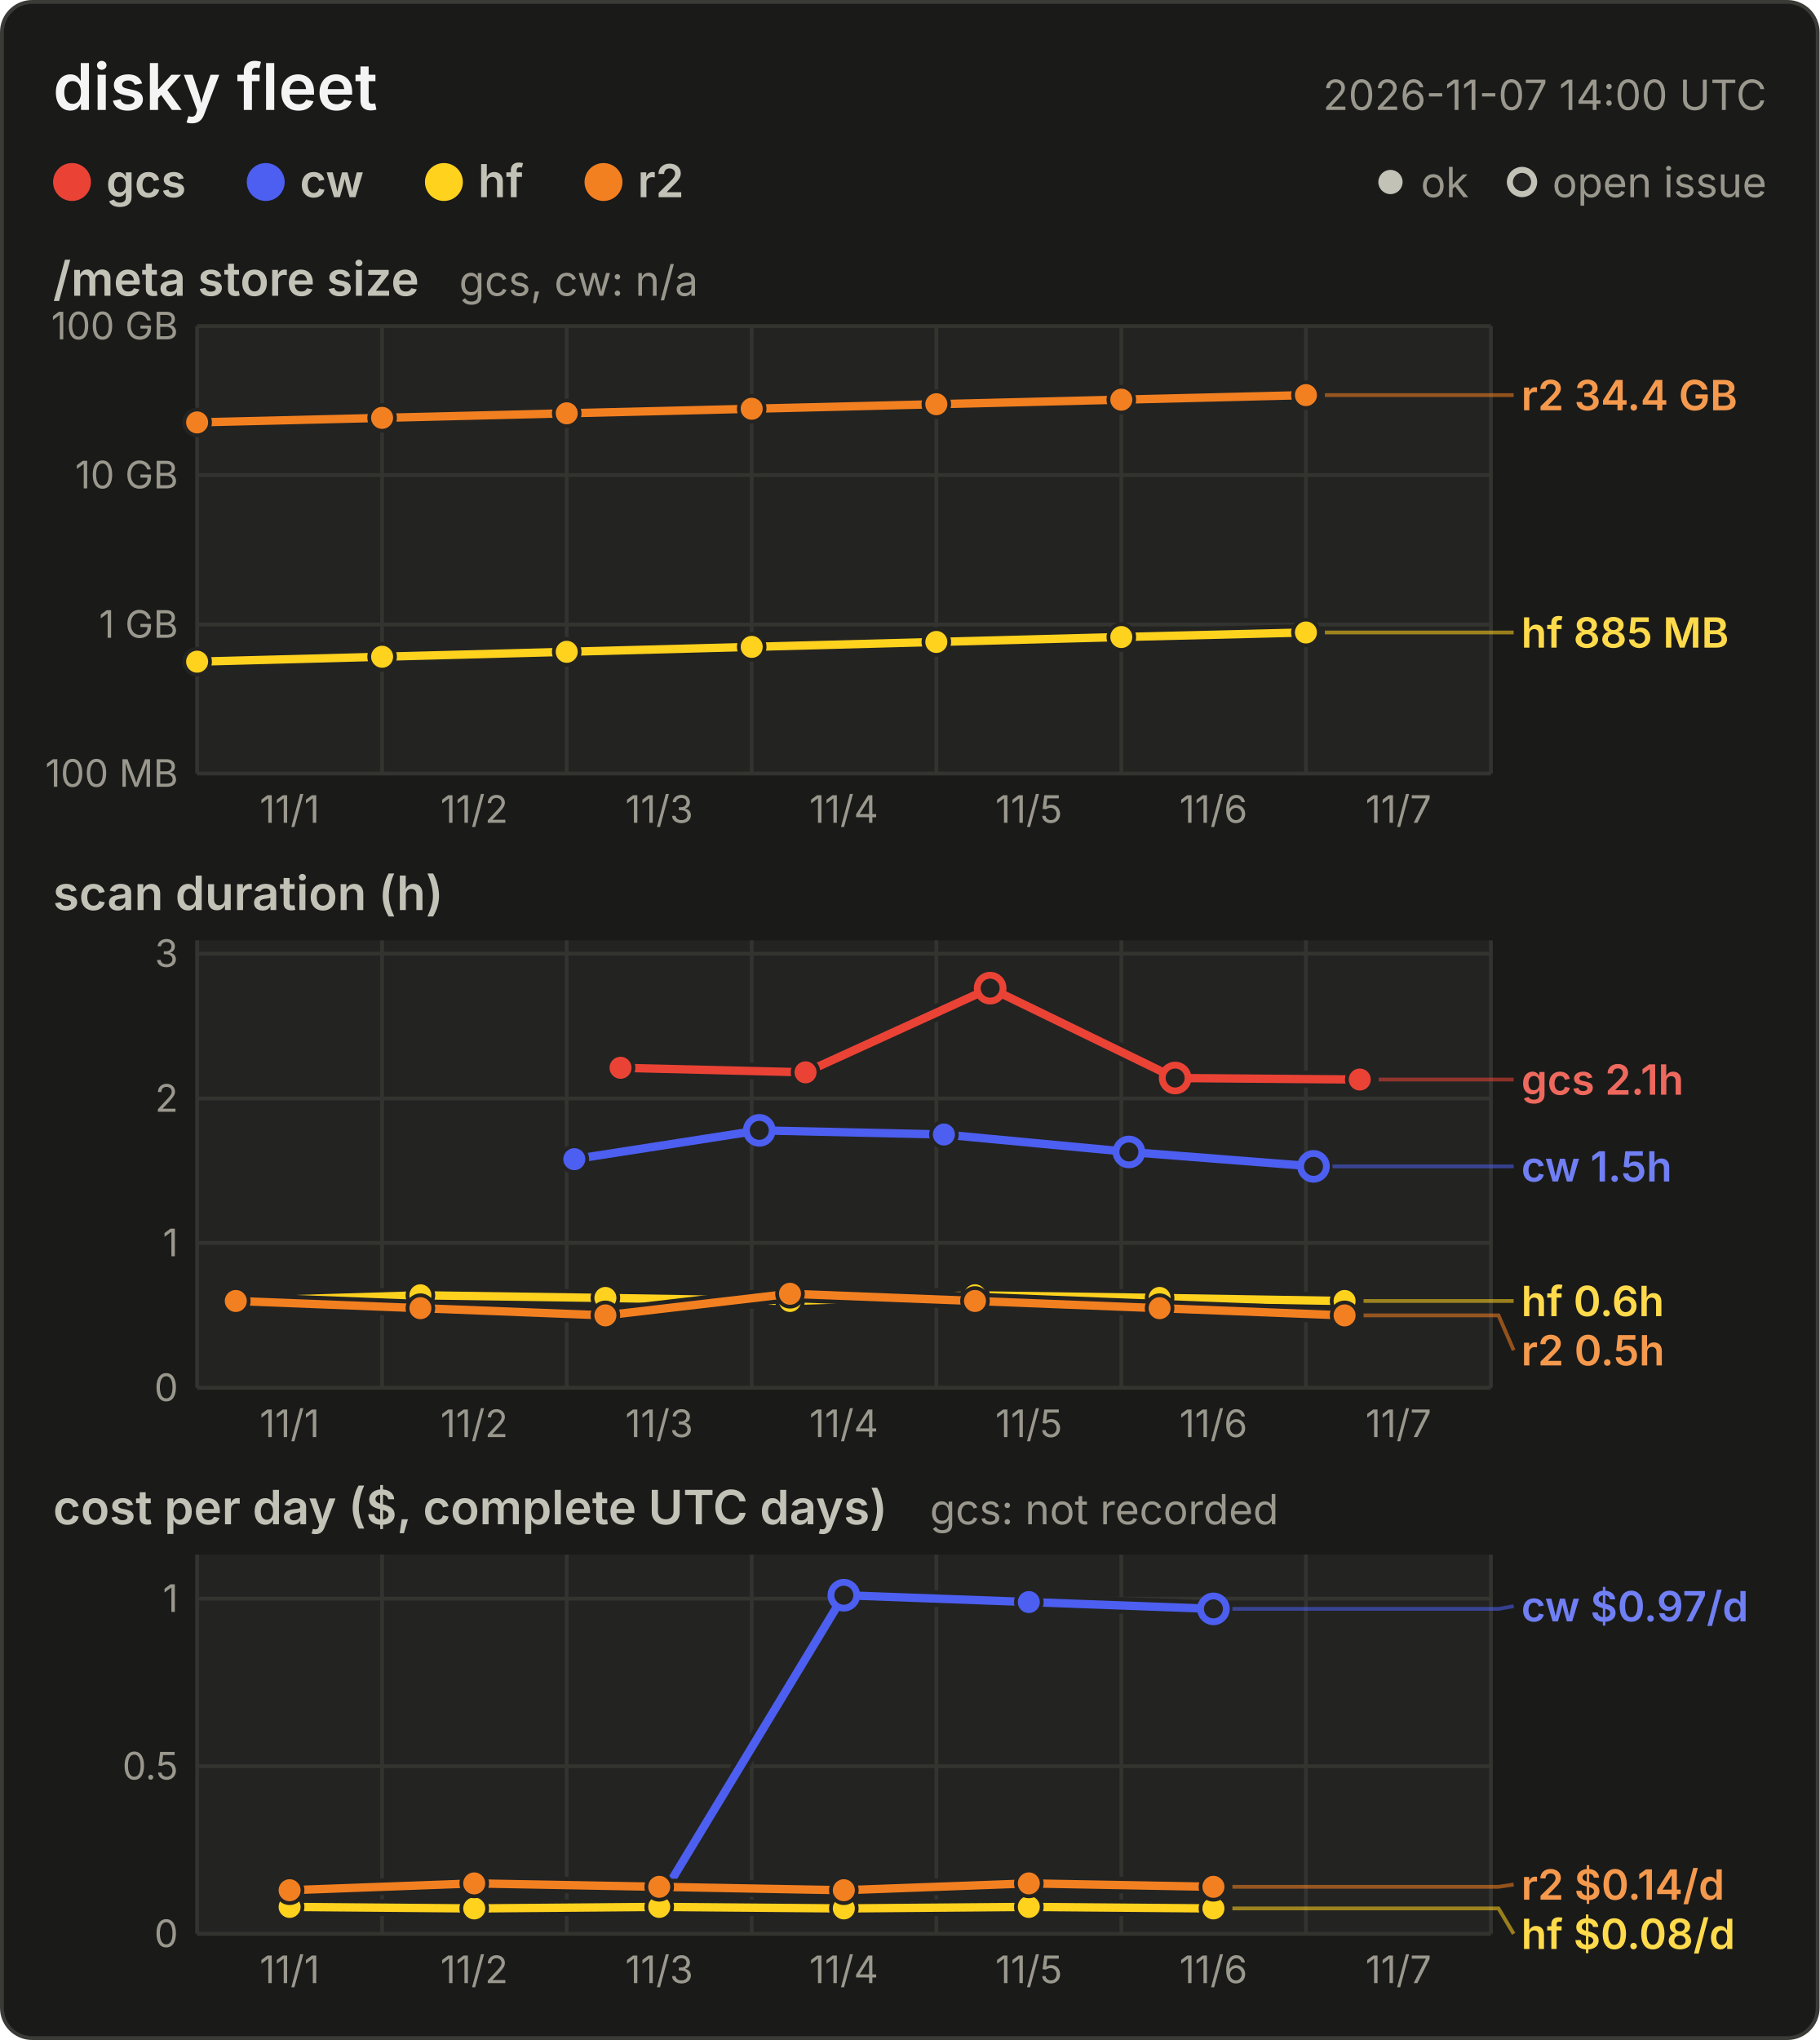
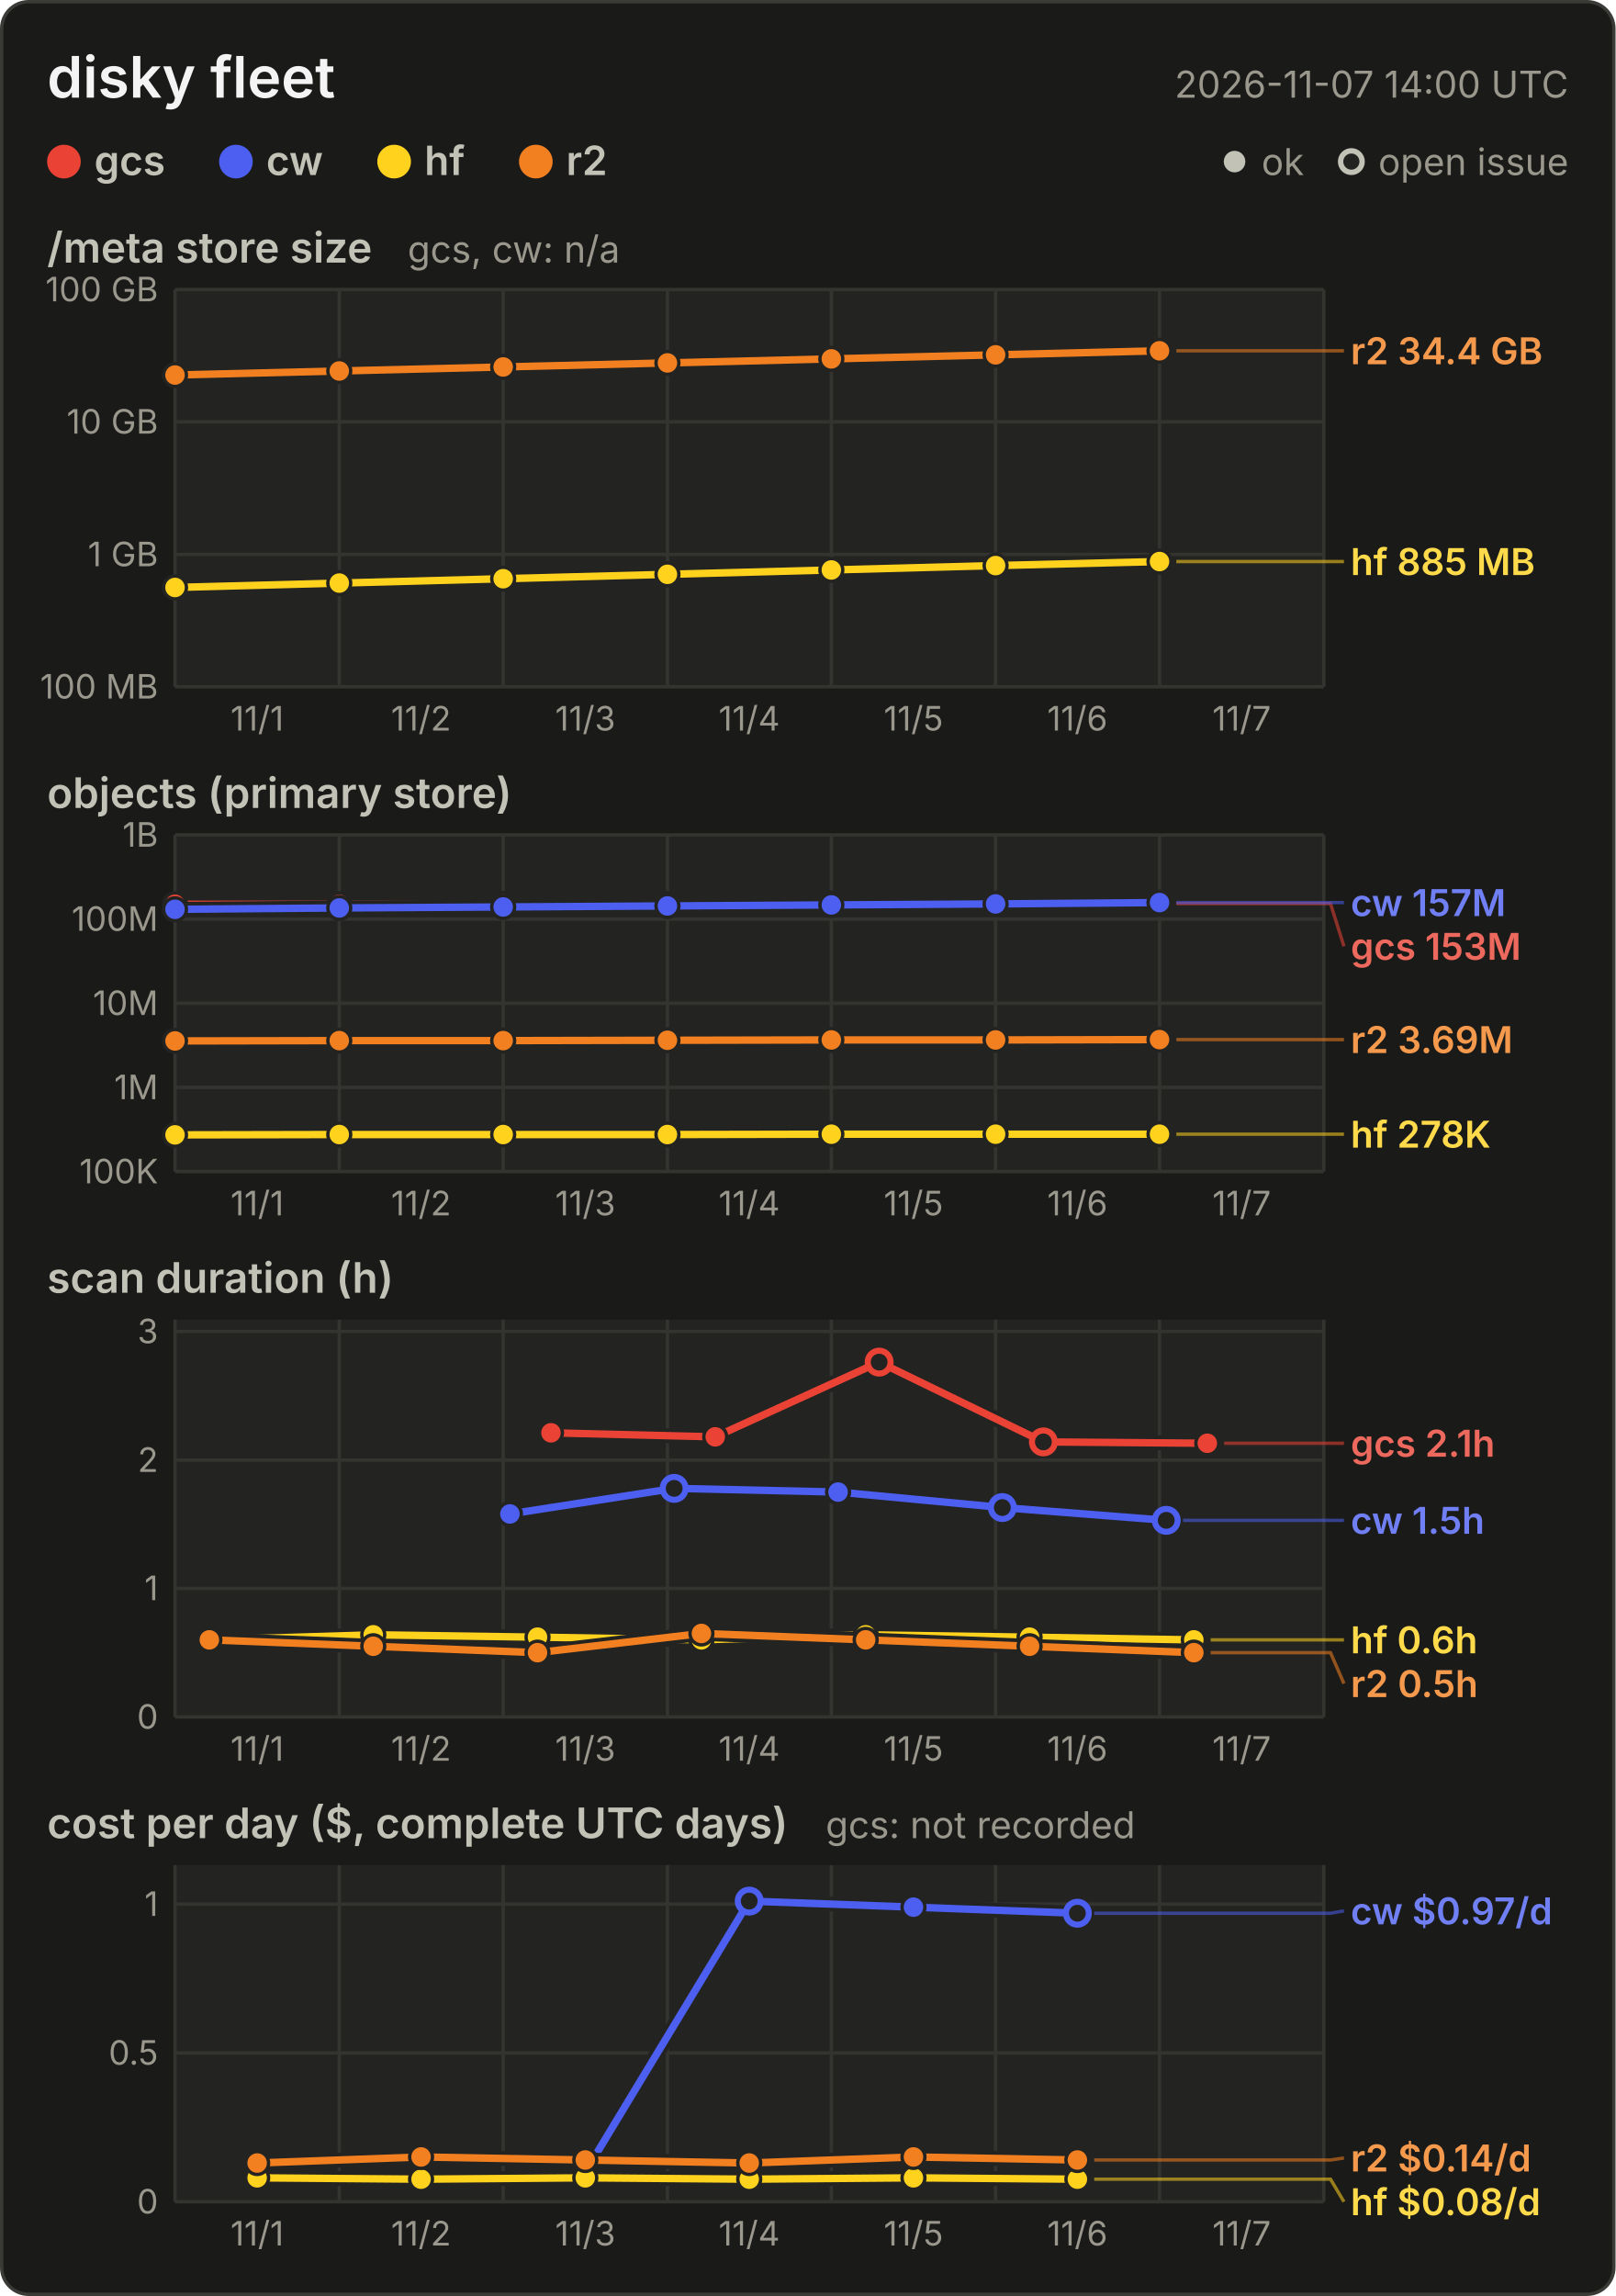
- <svg xmlns="http://www.w3.org/2000/svg" width="480" height="538" viewBox="0 0 480 538" font-family="Inter">
-   <rect x="0.5" y="0.5" width="479" height="537" rx="8" fill="#1a1a19" stroke="#3a3a36" />
+ <svg xmlns="http://www.w3.org/2000/svg" width="480" height="682" viewBox="0 0 480 682" font-family="Inter">
+   <rect x="0.5" y="0.5" width="479" height="681" rx="8" fill="#1a1a19" stroke="#3a3a36" />
  <text x="14" y="29" font-size="17" font-weight="600" fill="#f4f4f5">disky fleet</text>
  <text x="466" y="29" font-size="11" font-weight="400" fill="#9a988d" text-anchor="end">2026-11-07 14:00 UTC</text>
  <circle cx="19" cy="48" r="5" fill="#EA4335" />
  <text x="28" y="52" font-size="12" font-weight="600" fill="#c3c2b7">gcs</text>
  <circle cx="70.1" cy="48" r="5" fill="#4C5FF0" />
  <text x="79.1" y="52" font-size="12" font-weight="600" fill="#c3c2b7">cw</text>
  <circle cx="117.1" cy="48" r="5" fill="#FFD21E" />
  <text x="126.1" y="52" font-size="12" font-weight="600" fill="#c3c2b7">hf</text>
  <circle cx="159.2" cy="48" r="5" fill="#F38020" />
  <text x="168.2" y="52" font-size="12" font-weight="600" fill="#c3c2b7">r2</text>
  <circle cx="366.8" cy="48" r="3.2" fill="#c3c2b7" />
  <text x="374.8" y="52" font-size="11" font-weight="400" fill="#9a988d">ok</text>
  <circle cx="401.5" cy="48" r="3.2" fill="#232322" stroke="#c3c2b7" stroke-width="1.6" />
  <text x="409.5" y="52" font-size="11" font-weight="400" fill="#9a988d">open issue</text>
  <text x="14" y="78" font-size="12.5" font-weight="600" fill="#c3c2b7">/meta store size</text>
  <text x="121.1" y="78" font-size="11" font-weight="400" fill="#9a988d">gcs, cw: n/a</text>
  <rect x="52" y="86" width="341.3" height="118" fill="#232322" />
  <line x1="52" x2="52" y1="86" y2="204" stroke="#33332f" />
  <line x1="100.8" x2="100.8" y1="86" y2="204" stroke="#33332f" />
  <line x1="149.5" x2="149.5" y1="86" y2="204" stroke="#33332f" />
  <line x1="198.3" x2="198.3" y1="86" y2="204" stroke="#33332f" />
  <line x1="247" x2="247" y1="86" y2="204" stroke="#33332f" />
  <line x1="295.8" x2="295.8" y1="86" y2="204" stroke="#33332f" />
  <line x1="344.5" x2="344.5" y1="86" y2="204" stroke="#33332f" />
  <line x1="393.3" x2="393.3" y1="86" y2="204" stroke="#33332f" />
  <text x="76.4" y="217" font-size="10" font-weight="400" fill="#9a988d" text-anchor="middle">11/1</text>
  <text x="125.1" y="217" font-size="10" font-weight="400" fill="#9a988d" text-anchor="middle">11/2</text>
  <text x="173.9" y="217" font-size="10" font-weight="400" fill="#9a988d" text-anchor="middle">11/3</text>
  <text x="222.6" y="217" font-size="10" font-weight="400" fill="#9a988d" text-anchor="middle">11/4</text>
  <text x="271.4" y="217" font-size="10" font-weight="400" fill="#9a988d" text-anchor="middle">11/5</text>
  <text x="320.1" y="217" font-size="10" font-weight="400" fill="#9a988d" text-anchor="middle">11/6</text>
  <text x="368.9" y="217" font-size="10" font-weight="400" fill="#9a988d" text-anchor="middle">11/7</text>
  <line x1="52" x2="393.3" y1="204" y2="204" stroke="#33332f" />
  <text x="47" y="207.5" font-size="10" font-weight="400" fill="#9a988d" text-anchor="end">100 MB</text>
  <line x1="52" x2="393.3" y1="164.7" y2="164.7" stroke="#33332f" />
  <text x="47" y="168.2" font-size="10" font-weight="400" fill="#9a988d" text-anchor="end">1 GB</text>
  <line x1="52" x2="393.3" y1="125.3" y2="125.3" stroke="#33332f" />
  <text x="47" y="128.8" font-size="10" font-weight="400" fill="#9a988d" text-anchor="end">10 GB</text>
  <line x1="52" x2="393.3" y1="86" y2="86" stroke="#33332f" />
  <text x="47" y="89.5" font-size="10" font-weight="400" fill="#9a988d" text-anchor="end">100 GB</text>
  <polyline points="52,174.5 100.8,173.2 149.5,171.9 198.3,170.6 247,169.3 295.8,168 344.5,166.8" fill="none" stroke="#232322" stroke-width="4.4" stroke-linejoin="round" stroke-linecap="round" />
  <polyline points="52,174.5 100.8,173.2 149.5,171.9 198.3,170.6 247,169.3 295.8,168 344.5,166.8" fill="none" stroke="#FFD21E" stroke-width="2.2" stroke-linejoin="round" stroke-linecap="round" />
  <circle cx="52" cy="174.5" r="3.4" fill="#FFD21E" stroke="#232322" stroke-width="1" />
  <circle cx="100.8" cy="173.2" r="3.4" fill="#FFD21E" stroke="#232322" stroke-width="1" />
  <circle cx="149.5" cy="171.9" r="3.4" fill="#FFD21E" stroke="#232322" stroke-width="1" />
  <circle cx="198.3" cy="170.6" r="3.4" fill="#FFD21E" stroke="#232322" stroke-width="1" />
  <circle cx="247" cy="169.3" r="3.4" fill="#FFD21E" stroke="#232322" stroke-width="1" />
  <circle cx="295.8" cy="168" r="3.4" fill="#FFD21E" stroke="#232322" stroke-width="1" />
  <circle cx="344.5" cy="166.8" r="3.4" fill="#FFD21E" stroke="#232322" stroke-width="1" />
  <polyline points="52,111.4 100.8,110.2 149.5,109 198.3,107.8 247,106.6 295.8,105.4 344.5,104.2" fill="none" stroke="#232322" stroke-width="4.4" stroke-linejoin="round" stroke-linecap="round" />
  <polyline points="52,111.4 100.8,110.2 149.5,109 198.3,107.8 247,106.6 295.8,105.4 344.5,104.2" fill="none" stroke="#F38020" stroke-width="2.2" stroke-linejoin="round" stroke-linecap="round" />
  <circle cx="52" cy="111.4" r="3.4" fill="#F38020" stroke="#232322" stroke-width="1" />
  <circle cx="100.8" cy="110.2" r="3.4" fill="#F38020" stroke="#232322" stroke-width="1" />
  <circle cx="149.5" cy="109" r="3.4" fill="#F38020" stroke="#232322" stroke-width="1" />
  <circle cx="198.3" cy="107.8" r="3.4" fill="#F38020" stroke="#232322" stroke-width="1" />
  <circle cx="247" cy="106.6" r="3.4" fill="#F38020" stroke="#232322" stroke-width="1" />
  <circle cx="295.8" cy="105.4" r="3.4" fill="#F38020" stroke="#232322" stroke-width="1" />
  <circle cx="344.5" cy="104.2" r="3.4" fill="#F38020" stroke="#232322" stroke-width="1" />
  <polyline points="349.5,166.8 395.3,166.8 399.3,166.8" fill="none" stroke="#FFD21E" stroke-opacity="0.55" />
  <text x="401.3" y="170.8" font-size="11" font-weight="600" fill="#ffdb4b">hf 885 MB</text>
  <polyline points="349.5,104.2 395.3,104.2 399.3,104.2" fill="none" stroke="#F38020" stroke-opacity="0.55" />
  <text x="401.3" y="108.2" font-size="11" font-weight="600" fill="#f5994d">r2 34.4 GB</text>
-   <text x="14" y="240" font-size="12.5" font-weight="600" fill="#c3c2b7">scan duration (h)</text>
-   <rect x="52" y="248" width="341.3" height="118" fill="#232322" />
-   <line x1="52" x2="52" y1="248" y2="366" stroke="#33332f" />
-   <line x1="100.8" x2="100.8" y1="248" y2="366" stroke="#33332f" />
-   <line x1="149.5" x2="149.5" y1="248" y2="366" stroke="#33332f" />
-   <line x1="198.3" x2="198.3" y1="248" y2="366" stroke="#33332f" />
-   <line x1="247" x2="247" y1="248" y2="366" stroke="#33332f" />
-   <line x1="295.8" x2="295.8" y1="248" y2="366" stroke="#33332f" />
-   <line x1="344.5" x2="344.5" y1="248" y2="366" stroke="#33332f" />
-   <line x1="393.3" x2="393.3" y1="248" y2="366" stroke="#33332f" />
-   <text x="76.4" y="379" font-size="10" font-weight="400" fill="#9a988d" text-anchor="middle">11/1</text>
-   <text x="125.1" y="379" font-size="10" font-weight="400" fill="#9a988d" text-anchor="middle">11/2</text>
-   <text x="173.9" y="379" font-size="10" font-weight="400" fill="#9a988d" text-anchor="middle">11/3</text>
-   <text x="222.6" y="379" font-size="10" font-weight="400" fill="#9a988d" text-anchor="middle">11/4</text>
-   <text x="271.4" y="379" font-size="10" font-weight="400" fill="#9a988d" text-anchor="middle">11/5</text>
-   <text x="320.1" y="379" font-size="10" font-weight="400" fill="#9a988d" text-anchor="middle">11/6</text>
-   <text x="368.9" y="379" font-size="10" font-weight="400" fill="#9a988d" text-anchor="middle">11/7</text>
-   <line x1="52" x2="393.3" y1="366" y2="366" stroke="#33332f" />
-   <text x="47" y="369.5" font-size="10" font-weight="400" fill="#9a988d" text-anchor="end">0</text>
-   <line x1="52" x2="393.3" y1="327.8" y2="327.8" stroke="#33332f" />
-   <text x="47" y="331.3" font-size="10" font-weight="400" fill="#9a988d" text-anchor="end">1</text>
-   <line x1="52" x2="393.3" y1="289.7" y2="289.7" stroke="#33332f" />
-   <text x="47" y="293.2" font-size="10" font-weight="400" fill="#9a988d" text-anchor="end">2</text>
-   <line x1="52" x2="393.3" y1="251.5" y2="251.5" stroke="#33332f" />
-   <text x="47" y="255" font-size="10" font-weight="400" fill="#9a988d" text-anchor="end">3</text>
-   <polyline points="163.7,281.6 212.5,282.8 261.2,260.6 310,284.3 358.7,284.7" fill="none" stroke="#232322" stroke-width="4.4" stroke-linejoin="round" stroke-linecap="round" />
-   <polyline points="163.7,281.6 212.5,282.8 261.2,260.6 310,284.3 358.7,284.7" fill="none" stroke="#EA4335" stroke-width="2.2" stroke-linejoin="round" stroke-linecap="round" />
-   <circle cx="163.7" cy="281.6" r="3.4" fill="#EA4335" stroke="#232322" stroke-width="1" />
-   <circle cx="212.5" cy="282.8" r="3.4" fill="#EA4335" stroke="#232322" stroke-width="1" />
-   <circle cx="261.2" cy="260.6" r="3.4" fill="#232322" stroke="#EA4335" stroke-width="1.8" />
-   <circle cx="310" cy="284.3" r="3.4" fill="#232322" stroke="#EA4335" stroke-width="1.8" />
-   <circle cx="358.7" cy="284.7" r="3.4" fill="#EA4335" stroke="#232322" stroke-width="1" />
-   <polyline points="151.5,305.7 200.3,298.1 249,299.2 297.8,303.8 346.5,307.6" fill="none" stroke="#232322" stroke-width="4.4" stroke-linejoin="round" stroke-linecap="round" />
-   <polyline points="151.5,305.7 200.3,298.1 249,299.2 297.8,303.8 346.5,307.6" fill="none" stroke="#4C5FF0" stroke-width="2.2" stroke-linejoin="round" stroke-linecap="round" />
-   <circle cx="151.5" cy="305.7" r="3.4" fill="#4C5FF0" stroke="#232322" stroke-width="1" />
-   <circle cx="200.3" cy="298.1" r="3.4" fill="#232322" stroke="#4C5FF0" stroke-width="1.8" />
-   <circle cx="249" cy="299.2" r="3.4" fill="#4C5FF0" stroke="#232322" stroke-width="1" />
-   <circle cx="297.8" cy="303.8" r="3.4" fill="#232322" stroke="#4C5FF0" stroke-width="1.8" />
-   <circle cx="346.5" cy="307.6" r="3.4" fill="#232322" stroke="#4C5FF0" stroke-width="1.8" />
-   <polyline points="62.2,343.1 110.9,341.6 159.7,342.3 208.4,343.1 257.2,341.6 305.9,342.3 354.7,343.1" fill="none" stroke="#232322" stroke-width="4.4" stroke-linejoin="round" stroke-linecap="round" />
-   <polyline points="62.2,343.1 110.9,341.6 159.7,342.3 208.4,343.1 257.2,341.6 305.9,342.3 354.7,343.1" fill="none" stroke="#FFD21E" stroke-width="2.2" stroke-linejoin="round" stroke-linecap="round" />
-   <circle cx="62.2" cy="343.1" r="3.4" fill="#FFD21E" stroke="#232322" stroke-width="1" />
-   <circle cx="110.9" cy="341.6" r="3.4" fill="#FFD21E" stroke="#232322" stroke-width="1" />
-   <circle cx="159.7" cy="342.3" r="3.4" fill="#FFD21E" stroke="#232322" stroke-width="1" />
-   <circle cx="208.4" cy="343.1" r="3.4" fill="#FFD21E" stroke="#232322" stroke-width="1" />
-   <circle cx="257.2" cy="341.6" r="3.4" fill="#FFD21E" stroke="#232322" stroke-width="1" />
-   <circle cx="305.9" cy="342.3" r="3.4" fill="#FFD21E" stroke="#232322" stroke-width="1" />
-   <circle cx="354.7" cy="343.1" r="3.4" fill="#FFD21E" stroke="#232322" stroke-width="1" />
-   <polyline points="62.2,343.1 110.9,345 159.7,346.9 208.4,341.2 257.2,343.1 305.9,345 354.7,346.9" fill="none" stroke="#232322" stroke-width="4.4" stroke-linejoin="round" stroke-linecap="round" />
-   <polyline points="62.2,343.1 110.9,345 159.7,346.9 208.4,341.2 257.2,343.1 305.9,345 354.7,346.9" fill="none" stroke="#F38020" stroke-width="2.2" stroke-linejoin="round" stroke-linecap="round" />
-   <circle cx="62.2" cy="343.1" r="3.4" fill="#F38020" stroke="#232322" stroke-width="1" />
-   <circle cx="110.9" cy="345" r="3.4" fill="#F38020" stroke="#232322" stroke-width="1" />
-   <circle cx="159.7" cy="346.9" r="3.4" fill="#F38020" stroke="#232322" stroke-width="1" />
-   <circle cx="208.4" cy="341.2" r="3.4" fill="#F38020" stroke="#232322" stroke-width="1" />
-   <circle cx="257.2" cy="343.1" r="3.4" fill="#F38020" stroke="#232322" stroke-width="1" />
-   <circle cx="305.9" cy="345" r="3.4" fill="#F38020" stroke="#232322" stroke-width="1" />
-   <circle cx="354.7" cy="346.9" r="3.4" fill="#F38020" stroke="#232322" stroke-width="1" />
-   <polyline points="363.7,284.7 395.3,284.7 399.3,284.7" fill="none" stroke="#EA4335" stroke-opacity="0.55" />
-   <text x="401.3" y="288.7" font-size="11" font-weight="600" fill="#ee695d">gcs 2.1h</text>
-   <polyline points="351.5,307.6 395.3,307.6 399.3,307.6" fill="none" stroke="#4C5FF0" stroke-opacity="0.55" />
-   <text x="401.3" y="311.6" font-size="11" font-weight="600" fill="#707ff3">cw 1.5h</text>
-   <polyline points="359.7,343.1 395.3,343.1 399.3,343.1" fill="none" stroke="#FFD21E" stroke-opacity="0.55" />
-   <text x="401.3" y="347.1" font-size="11" font-weight="600" fill="#ffdb4b">hf 0.6h</text>
-   <polyline points="359.7,346.9 395.3,346.9 399.3,356.1" fill="none" stroke="#F38020" stroke-opacity="0.55" />
-   <text x="401.3" y="360.1" font-size="11" font-weight="600" fill="#f5994d">r2 0.5h</text>
-   <text x="14" y="402" font-size="12.5" font-weight="600" fill="#c3c2b7">cost per day ($, complete UTC days)</text>
-   <text x="245.3" y="402" font-size="11" font-weight="400" fill="#9a988d">gcs: not recorded</text>
-   <rect x="52" y="410" width="341.3" height="100" fill="#232322" />
-   <line x1="52" x2="52" y1="410" y2="510" stroke="#33332f" />
-   <line x1="100.8" x2="100.8" y1="410" y2="510" stroke="#33332f" />
-   <line x1="149.5" x2="149.5" y1="410" y2="510" stroke="#33332f" />
-   <line x1="198.3" x2="198.3" y1="410" y2="510" stroke="#33332f" />
-   <line x1="247" x2="247" y1="410" y2="510" stroke="#33332f" />
-   <line x1="295.8" x2="295.8" y1="410" y2="510" stroke="#33332f" />
-   <line x1="344.5" x2="344.5" y1="410" y2="510" stroke="#33332f" />
-   <line x1="393.3" x2="393.3" y1="410" y2="510" stroke="#33332f" />
+   <text x="14" y="240" font-size="12.5" font-weight="600" fill="#c3c2b7">objects (primary store)</text>
+   <rect x="52" y="248" width="341.3" height="100" fill="#232322" />
+   <line x1="52" x2="52" y1="248" y2="348" stroke="#33332f" />
+   <line x1="100.8" x2="100.8" y1="248" y2="348" stroke="#33332f" />
+   <line x1="149.5" x2="149.5" y1="248" y2="348" stroke="#33332f" />
+   <line x1="198.3" x2="198.3" y1="248" y2="348" stroke="#33332f" />
+   <line x1="247" x2="247" y1="248" y2="348" stroke="#33332f" />
+   <line x1="295.8" x2="295.8" y1="248" y2="348" stroke="#33332f" />
+   <line x1="344.5" x2="344.5" y1="248" y2="348" stroke="#33332f" />
+   <line x1="393.3" x2="393.3" y1="248" y2="348" stroke="#33332f" />
+   <text x="76.4" y="361" font-size="10" font-weight="400" fill="#9a988d" text-anchor="middle">11/1</text>
+   <text x="125.1" y="361" font-size="10" font-weight="400" fill="#9a988d" text-anchor="middle">11/2</text>
+   <text x="173.9" y="361" font-size="10" font-weight="400" fill="#9a988d" text-anchor="middle">11/3</text>
+   <text x="222.6" y="361" font-size="10" font-weight="400" fill="#9a988d" text-anchor="middle">11/4</text>
+   <text x="271.4" y="361" font-size="10" font-weight="400" fill="#9a988d" text-anchor="middle">11/5</text>
+   <text x="320.1" y="361" font-size="10" font-weight="400" fill="#9a988d" text-anchor="middle">11/6</text>
+   <text x="368.9" y="361" font-size="10" font-weight="400" fill="#9a988d" text-anchor="middle">11/7</text>
+   <line x1="52" x2="393.3" y1="348" y2="348" stroke="#33332f" />
+   <text x="47" y="351.5" font-size="10" font-weight="400" fill="#9a988d" text-anchor="end">100K</text>
+   <line x1="52" x2="393.3" y1="323" y2="323" stroke="#33332f" />
+   <text x="47" y="326.5" font-size="10" font-weight="400" fill="#9a988d" text-anchor="end">1M</text>
+   <line x1="52" x2="393.3" y1="298" y2="298" stroke="#33332f" />
+   <text x="47" y="301.5" font-size="10" font-weight="400" fill="#9a988d" text-anchor="end">10M</text>
+   <line x1="52" x2="393.3" y1="273" y2="273" stroke="#33332f" />
+   <text x="47" y="276.5" font-size="10" font-weight="400" fill="#9a988d" text-anchor="end">100M</text>
+   <line x1="52" x2="393.3" y1="248" y2="248" stroke="#33332f" />
+   <text x="47" y="251.5" font-size="10" font-weight="400" fill="#9a988d" text-anchor="end">1B</text>
+   <polyline points="52,268.6 100.8,268.6 149.5,268.5 198.3,268.5 247,268.4 295.8,268.4 344.5,268.4" fill="none" stroke="#232322" stroke-width="4.4" stroke-linejoin="round" stroke-linecap="round" />
+   <polyline points="52,268.6 100.8,268.6 149.5,268.5 198.3,268.5 247,268.4 295.8,268.4 344.5,268.4" fill="none" stroke="#EA4335" stroke-width="2.2" stroke-linejoin="round" stroke-linecap="round" />
+   <circle cx="52" cy="268.6" r="3.4" fill="#EA4335" stroke="#232322" stroke-width="1" />
+   <circle cx="100.8" cy="268.6" r="3.4" fill="#EA4335" stroke="#232322" stroke-width="1" />
+   <circle cx="149.5" cy="268.5" r="3.4" fill="#EA4335" stroke="#232322" stroke-width="1" />
+   <circle cx="198.3" cy="268.5" r="3.4" fill="#EA4335" stroke="#232322" stroke-width="1" />
+   <circle cx="247" cy="268.4" r="3.4" fill="#EA4335" stroke="#232322" stroke-width="1" />
+   <circle cx="295.8" cy="268.4" r="3.4" fill="#EA4335" stroke="#232322" stroke-width="1" />
+   <circle cx="344.5" cy="268.4" r="3.4" fill="#EA4335" stroke="#232322" stroke-width="1" />
+   <polyline points="52,270.1 100.8,269.7 149.5,269.4 198.3,269.1 247,268.8 295.8,268.5 344.5,268.1" fill="none" stroke="#232322" stroke-width="4.4" stroke-linejoin="round" stroke-linecap="round" />
+   <polyline points="52,270.1 100.8,269.7 149.5,269.4 198.3,269.1 247,268.8 295.8,268.5 344.5,268.1" fill="none" stroke="#4C5FF0" stroke-width="2.2" stroke-linejoin="round" stroke-linecap="round" />
+   <circle cx="52" cy="270.1" r="3.4" fill="#4C5FF0" stroke="#232322" stroke-width="1" />
+   <circle cx="100.8" cy="269.7" r="3.4" fill="#4C5FF0" stroke="#232322" stroke-width="1" />
+   <circle cx="149.5" cy="269.4" r="3.4" fill="#4C5FF0" stroke="#232322" stroke-width="1" />
+   <circle cx="198.3" cy="269.1" r="3.4" fill="#4C5FF0" stroke="#232322" stroke-width="1" />
+   <circle cx="247" cy="268.8" r="3.4" fill="#4C5FF0" stroke="#232322" stroke-width="1" />
+   <circle cx="295.8" cy="268.5" r="3.4" fill="#4C5FF0" stroke="#232322" stroke-width="1" />
+   <circle cx="344.5" cy="268.1" r="3.4" fill="#4C5FF0" stroke="#232322" stroke-width="1" />
+   <polyline points="52,337.1 100.8,337 149.5,337 198.3,337 247,336.9 295.8,336.9 344.5,336.9" fill="none" stroke="#232322" stroke-width="4.4" stroke-linejoin="round" stroke-linecap="round" />
+   <polyline points="52,337.1 100.8,337 149.5,337 198.3,337 247,336.9 295.8,336.9 344.5,336.9" fill="none" stroke="#FFD21E" stroke-width="2.2" stroke-linejoin="round" stroke-linecap="round" />
+   <circle cx="52" cy="337.1" r="3.4" fill="#FFD21E" stroke="#232322" stroke-width="1" />
+   <circle cx="100.8" cy="337" r="3.4" fill="#FFD21E" stroke="#232322" stroke-width="1" />
+   <circle cx="149.5" cy="337" r="3.4" fill="#FFD21E" stroke="#232322" stroke-width="1" />
+   <circle cx="198.3" cy="337" r="3.4" fill="#FFD21E" stroke="#232322" stroke-width="1" />
+   <circle cx="247" cy="336.9" r="3.4" fill="#FFD21E" stroke="#232322" stroke-width="1" />
+   <circle cx="295.8" cy="336.9" r="3.4" fill="#FFD21E" stroke="#232322" stroke-width="1" />
+   <circle cx="344.5" cy="336.9" r="3.4" fill="#FFD21E" stroke="#232322" stroke-width="1" />
+   <polyline points="52,309.2 100.8,309.1 149.5,309.1 198.3,309 247,308.9 295.8,308.9 344.5,308.8" fill="none" stroke="#232322" stroke-width="4.4" stroke-linejoin="round" stroke-linecap="round" />
+   <polyline points="52,309.2 100.8,309.1 149.5,309.1 198.3,309 247,308.9 295.8,308.9 344.5,308.8" fill="none" stroke="#F38020" stroke-width="2.2" stroke-linejoin="round" stroke-linecap="round" />
+   <circle cx="52" cy="309.2" r="3.4" fill="#F38020" stroke="#232322" stroke-width="1" />
+   <circle cx="100.8" cy="309.1" r="3.4" fill="#F38020" stroke="#232322" stroke-width="1" />
+   <circle cx="149.5" cy="309.1" r="3.4" fill="#F38020" stroke="#232322" stroke-width="1" />
+   <circle cx="198.3" cy="309" r="3.4" fill="#F38020" stroke="#232322" stroke-width="1" />
+   <circle cx="247" cy="308.9" r="3.4" fill="#F38020" stroke="#232322" stroke-width="1" />
+   <circle cx="295.8" cy="308.9" r="3.4" fill="#F38020" stroke="#232322" stroke-width="1" />
+   <circle cx="344.5" cy="308.8" r="3.4" fill="#F38020" stroke="#232322" stroke-width="1" />
+   <polyline points="349.5,268.4 395.3,268.4 399.3,281.1" fill="none" stroke="#EA4335" stroke-opacity="0.55" />
+   <text x="401.3" y="285.1" font-size="11" font-weight="600" fill="#ee695d">gcs 153M</text>
+   <polyline points="349.5,268.1 395.3,268.1 399.3,268.1" fill="none" stroke="#4C5FF0" stroke-opacity="0.55" />
+   <text x="401.3" y="272.1" font-size="11" font-weight="600" fill="#707ff3">cw 157M</text>
+   <polyline points="349.5,336.9 395.3,336.9 399.3,336.9" fill="none" stroke="#FFD21E" stroke-opacity="0.55" />
+   <text x="401.3" y="340.9" font-size="11" font-weight="600" fill="#ffdb4b">hf 278K</text>
+   <polyline points="349.5,308.8 395.3,308.8 399.3,308.8" fill="none" stroke="#F38020" stroke-opacity="0.55" />
+   <text x="401.3" y="312.8" font-size="11" font-weight="600" fill="#f5994d">r2 3.69M</text>
+   <text x="14" y="384" font-size="12.5" font-weight="600" fill="#c3c2b7">scan duration (h)</text>
+   <rect x="52" y="392" width="341.3" height="118" fill="#232322" />
+   <line x1="52" x2="52" y1="392" y2="510" stroke="#33332f" />
+   <line x1="100.8" x2="100.8" y1="392" y2="510" stroke="#33332f" />
+   <line x1="149.5" x2="149.5" y1="392" y2="510" stroke="#33332f" />
+   <line x1="198.3" x2="198.3" y1="392" y2="510" stroke="#33332f" />
+   <line x1="247" x2="247" y1="392" y2="510" stroke="#33332f" />
+   <line x1="295.8" x2="295.8" y1="392" y2="510" stroke="#33332f" />
+   <line x1="344.5" x2="344.5" y1="392" y2="510" stroke="#33332f" />
+   <line x1="393.3" x2="393.3" y1="392" y2="510" stroke="#33332f" />
  <text x="76.4" y="523" font-size="10" font-weight="400" fill="#9a988d" text-anchor="middle">11/1</text>
  <text x="125.1" y="523" font-size="10" font-weight="400" fill="#9a988d" text-anchor="middle">11/2</text>
  <text x="173.9" y="523" font-size="10" font-weight="400" fill="#9a988d" text-anchor="middle">11/3</text>
  <text x="222.6" y="523" font-size="10" font-weight="400" fill="#9a988d" text-anchor="middle">11/4</text>
  <text x="271.4" y="523" font-size="10" font-weight="400" fill="#9a988d" text-anchor="middle">11/5</text>
  <text x="320.1" y="523" font-size="10" font-weight="400" fill="#9a988d" text-anchor="middle">11/6</text>
  <text x="368.9" y="523" font-size="10" font-weight="400" fill="#9a988d" text-anchor="middle">11/7</text>
  <line x1="52" x2="393.3" y1="510" y2="510" stroke="#33332f" />
  <text x="47" y="513.5" font-size="10" font-weight="400" fill="#9a988d" text-anchor="end">0</text>
-   <line x1="52" x2="393.3" y1="465.8" y2="465.8" stroke="#33332f" />
-   <text x="47" y="469.3" font-size="10" font-weight="400" fill="#9a988d" text-anchor="end">0.5</text>
-   <line x1="52" x2="393.3" y1="421.6" y2="421.6" stroke="#33332f" />
-   <text x="47" y="425.1" font-size="10" font-weight="400" fill="#9a988d" text-anchor="end">1</text>
-   <polyline points="173.9,501.2 222.6,420.7 271.4,422.5 320.1,424.3" fill="none" stroke="#232322" stroke-width="4.4" stroke-linejoin="round" stroke-linecap="round" />
-   <polyline points="173.9,501.2 222.6,420.7 271.4,422.5 320.1,424.3" fill="none" stroke="#4C5FF0" stroke-width="2.2" stroke-linejoin="round" stroke-linecap="round" />
-   <circle cx="173.9" cy="501.2" r="3.4" fill="#4C5FF0" stroke="#232322" stroke-width="1" />
-   <circle cx="222.6" cy="420.7" r="3.4" fill="#232322" stroke="#4C5FF0" stroke-width="1.8" />
-   <circle cx="271.4" cy="422.5" r="3.4" fill="#4C5FF0" stroke="#232322" stroke-width="1" />
-   <circle cx="320.1" cy="424.3" r="3.4" fill="#232322" stroke="#4C5FF0" stroke-width="1.8" />
-   <polyline points="76.4,502.9 125.1,503.3 173.9,502.9 222.6,503.3 271.4,502.9 320.1,503.3" fill="none" stroke="#232322" stroke-width="4.4" stroke-linejoin="round" stroke-linecap="round" />
-   <polyline points="76.4,502.9 125.1,503.3 173.9,502.9 222.6,503.3 271.4,502.9 320.1,503.3" fill="none" stroke="#FFD21E" stroke-width="2.2" stroke-linejoin="round" stroke-linecap="round" />
-   <circle cx="76.4" cy="502.9" r="3.4" fill="#FFD21E" stroke="#232322" stroke-width="1" />
-   <circle cx="125.1" cy="503.3" r="3.4" fill="#FFD21E" stroke="#232322" stroke-width="1" />
-   <circle cx="173.9" cy="502.9" r="3.4" fill="#FFD21E" stroke="#232322" stroke-width="1" />
-   <circle cx="222.6" cy="503.3" r="3.4" fill="#FFD21E" stroke="#232322" stroke-width="1" />
-   <circle cx="271.4" cy="502.9" r="3.4" fill="#FFD21E" stroke="#232322" stroke-width="1" />
-   <circle cx="320.1" cy="503.3" r="3.4" fill="#FFD21E" stroke="#232322" stroke-width="1" />
-   <polyline points="76.4,498.5 125.1,496.7 173.9,497.6 222.6,498.5 271.4,496.7 320.1,497.6" fill="none" stroke="#232322" stroke-width="4.4" stroke-linejoin="round" stroke-linecap="round" />
-   <polyline points="76.4,498.5 125.1,496.7 173.9,497.6 222.6,498.5 271.4,496.7 320.1,497.6" fill="none" stroke="#F38020" stroke-width="2.2" stroke-linejoin="round" stroke-linecap="round" />
-   <circle cx="76.4" cy="498.5" r="3.4" fill="#F38020" stroke="#232322" stroke-width="1" />
-   <circle cx="125.1" cy="496.7" r="3.4" fill="#F38020" stroke="#232322" stroke-width="1" />
-   <circle cx="173.9" cy="497.6" r="3.4" fill="#F38020" stroke="#232322" stroke-width="1" />
-   <circle cx="222.6" cy="498.5" r="3.4" fill="#F38020" stroke="#232322" stroke-width="1" />
-   <circle cx="271.4" cy="496.7" r="3.4" fill="#F38020" stroke="#232322" stroke-width="1" />
-   <circle cx="320.1" cy="497.6" r="3.4" fill="#F38020" stroke="#232322" stroke-width="1" />
-   <polyline points="325.1,424.3 395.3,424.3 399.3,423.6" fill="none" stroke="#4C5FF0" stroke-opacity="0.55" />
-   <text x="401.3" y="427.6" font-size="11" font-weight="600" fill="#707ff3">cw $0.97/d</text>
-   <polyline points="325.1,503.3 395.3,503.3 399.3,510" fill="none" stroke="#FFD21E" stroke-opacity="0.55" />
-   <text x="401.3" y="514" font-size="11" font-weight="600" fill="#ffdb4b">hf $0.08/d</text>
-   <polyline points="325.1,497.6 395.3,497.6 399.3,497" fill="none" stroke="#F38020" stroke-opacity="0.55" />
-   <text x="401.3" y="501" font-size="11" font-weight="600" fill="#f5994d">r2 $0.14/d</text>
+   <line x1="52" x2="393.3" y1="471.8" y2="471.8" stroke="#33332f" />
+   <text x="47" y="475.3" font-size="10" font-weight="400" fill="#9a988d" text-anchor="end">1</text>
+   <line x1="52" x2="393.3" y1="433.7" y2="433.7" stroke="#33332f" />
+   <text x="47" y="437.2" font-size="10" font-weight="400" fill="#9a988d" text-anchor="end">2</text>
+   <line x1="52" x2="393.3" y1="395.5" y2="395.5" stroke="#33332f" />
+   <text x="47" y="399" font-size="10" font-weight="400" fill="#9a988d" text-anchor="end">3</text>
+   <polyline points="163.7,425.6 212.5,426.8 261.2,404.6 310,428.3 358.7,428.7" fill="none" stroke="#232322" stroke-width="4.4" stroke-linejoin="round" stroke-linecap="round" />
+   <polyline points="163.7,425.6 212.5,426.8 261.2,404.6 310,428.3 358.7,428.7" fill="none" stroke="#EA4335" stroke-width="2.2" stroke-linejoin="round" stroke-linecap="round" />
+   <circle cx="163.7" cy="425.6" r="3.4" fill="#EA4335" stroke="#232322" stroke-width="1" />
+   <circle cx="212.5" cy="426.8" r="3.4" fill="#EA4335" stroke="#232322" stroke-width="1" />
+   <circle cx="261.2" cy="404.6" r="3.4" fill="#232322" stroke="#EA4335" stroke-width="1.8" />
+   <circle cx="310" cy="428.3" r="3.4" fill="#232322" stroke="#EA4335" stroke-width="1.8" />
+   <circle cx="358.7" cy="428.7" r="3.4" fill="#EA4335" stroke="#232322" stroke-width="1" />
+   <polyline points="151.5,449.7 200.3,442.1 249,443.2 297.8,447.8 346.5,451.6" fill="none" stroke="#232322" stroke-width="4.4" stroke-linejoin="round" stroke-linecap="round" />
+   <polyline points="151.5,449.7 200.3,442.1 249,443.2 297.8,447.8 346.5,451.6" fill="none" stroke="#4C5FF0" stroke-width="2.2" stroke-linejoin="round" stroke-linecap="round" />
+   <circle cx="151.5" cy="449.7" r="3.4" fill="#4C5FF0" stroke="#232322" stroke-width="1" />
+   <circle cx="200.3" cy="442.1" r="3.4" fill="#232322" stroke="#4C5FF0" stroke-width="1.8" />
+   <circle cx="249" cy="443.2" r="3.4" fill="#4C5FF0" stroke="#232322" stroke-width="1" />
+   <circle cx="297.8" cy="447.8" r="3.4" fill="#232322" stroke="#4C5FF0" stroke-width="1.8" />
+   <circle cx="346.5" cy="451.6" r="3.4" fill="#232322" stroke="#4C5FF0" stroke-width="1.8" />
+   <polyline points="62.2,487.1 110.9,485.6 159.7,486.3 208.4,487.1 257.2,485.6 305.9,486.3 354.7,487.1" fill="none" stroke="#232322" stroke-width="4.4" stroke-linejoin="round" stroke-linecap="round" />
+   <polyline points="62.2,487.1 110.9,485.6 159.7,486.3 208.4,487.1 257.2,485.6 305.9,486.3 354.7,487.1" fill="none" stroke="#FFD21E" stroke-width="2.2" stroke-linejoin="round" stroke-linecap="round" />
+   <circle cx="62.2" cy="487.1" r="3.4" fill="#FFD21E" stroke="#232322" stroke-width="1" />
+   <circle cx="110.9" cy="485.6" r="3.4" fill="#FFD21E" stroke="#232322" stroke-width="1" />
+   <circle cx="159.7" cy="486.3" r="3.4" fill="#FFD21E" stroke="#232322" stroke-width="1" />
+   <circle cx="208.4" cy="487.1" r="3.4" fill="#FFD21E" stroke="#232322" stroke-width="1" />
+   <circle cx="257.2" cy="485.6" r="3.4" fill="#FFD21E" stroke="#232322" stroke-width="1" />
+   <circle cx="305.9" cy="486.3" r="3.4" fill="#FFD21E" stroke="#232322" stroke-width="1" />
+   <circle cx="354.7" cy="487.1" r="3.4" fill="#FFD21E" stroke="#232322" stroke-width="1" />
+   <polyline points="62.2,487.1 110.9,489 159.7,490.9 208.4,485.2 257.2,487.1 305.9,489 354.7,490.9" fill="none" stroke="#232322" stroke-width="4.4" stroke-linejoin="round" stroke-linecap="round" />
+   <polyline points="62.2,487.1 110.9,489 159.7,490.9 208.4,485.2 257.2,487.1 305.9,489 354.7,490.9" fill="none" stroke="#F38020" stroke-width="2.2" stroke-linejoin="round" stroke-linecap="round" />
+   <circle cx="62.2" cy="487.1" r="3.4" fill="#F38020" stroke="#232322" stroke-width="1" />
+   <circle cx="110.9" cy="489" r="3.4" fill="#F38020" stroke="#232322" stroke-width="1" />
+   <circle cx="159.7" cy="490.9" r="3.4" fill="#F38020" stroke="#232322" stroke-width="1" />
+   <circle cx="208.4" cy="485.2" r="3.4" fill="#F38020" stroke="#232322" stroke-width="1" />
+   <circle cx="257.2" cy="487.1" r="3.4" fill="#F38020" stroke="#232322" stroke-width="1" />
+   <circle cx="305.9" cy="489" r="3.4" fill="#F38020" stroke="#232322" stroke-width="1" />
+   <circle cx="354.7" cy="490.9" r="3.4" fill="#F38020" stroke="#232322" stroke-width="1" />
+   <polyline points="363.7,428.7 395.3,428.7 399.3,428.7" fill="none" stroke="#EA4335" stroke-opacity="0.55" />
+   <text x="401.3" y="432.7" font-size="11" font-weight="600" fill="#ee695d">gcs 2.1h</text>
+   <polyline points="351.5,451.6 395.3,451.6 399.3,451.6" fill="none" stroke="#4C5FF0" stroke-opacity="0.55" />
+   <text x="401.3" y="455.6" font-size="11" font-weight="600" fill="#707ff3">cw 1.5h</text>
+   <polyline points="359.7,487.1 395.3,487.1 399.3,487.1" fill="none" stroke="#FFD21E" stroke-opacity="0.55" />
+   <text x="401.3" y="491.1" font-size="11" font-weight="600" fill="#ffdb4b">hf 0.6h</text>
+   <polyline points="359.7,490.9 395.3,490.9 399.3,500.1" fill="none" stroke="#F38020" stroke-opacity="0.55" />
+   <text x="401.3" y="504.1" font-size="11" font-weight="600" fill="#f5994d">r2 0.5h</text>
+   <text x="14" y="546" font-size="12.5" font-weight="600" fill="#c3c2b7">cost per day ($, complete UTC days)</text>
+   <text x="245.3" y="546" font-size="11" font-weight="400" fill="#9a988d">gcs: not recorded</text>
+   <rect x="52" y="554" width="341.3" height="100" fill="#232322" />
+   <line x1="52" x2="52" y1="554" y2="654" stroke="#33332f" />
+   <line x1="100.8" x2="100.8" y1="554" y2="654" stroke="#33332f" />
+   <line x1="149.5" x2="149.5" y1="554" y2="654" stroke="#33332f" />
+   <line x1="198.3" x2="198.3" y1="554" y2="654" stroke="#33332f" />
+   <line x1="247" x2="247" y1="554" y2="654" stroke="#33332f" />
+   <line x1="295.8" x2="295.8" y1="554" y2="654" stroke="#33332f" />
+   <line x1="344.5" x2="344.5" y1="554" y2="654" stroke="#33332f" />
+   <line x1="393.3" x2="393.3" y1="554" y2="654" stroke="#33332f" />
+   <text x="76.4" y="667" font-size="10" font-weight="400" fill="#9a988d" text-anchor="middle">11/1</text>
+   <text x="125.1" y="667" font-size="10" font-weight="400" fill="#9a988d" text-anchor="middle">11/2</text>
+   <text x="173.9" y="667" font-size="10" font-weight="400" fill="#9a988d" text-anchor="middle">11/3</text>
+   <text x="222.6" y="667" font-size="10" font-weight="400" fill="#9a988d" text-anchor="middle">11/4</text>
+   <text x="271.4" y="667" font-size="10" font-weight="400" fill="#9a988d" text-anchor="middle">11/5</text>
+   <text x="320.1" y="667" font-size="10" font-weight="400" fill="#9a988d" text-anchor="middle">11/6</text>
+   <text x="368.9" y="667" font-size="10" font-weight="400" fill="#9a988d" text-anchor="middle">11/7</text>
+   <line x1="52" x2="393.3" y1="654" y2="654" stroke="#33332f" />
+   <text x="47" y="657.5" font-size="10" font-weight="400" fill="#9a988d" text-anchor="end">0</text>
+   <line x1="52" x2="393.3" y1="609.8" y2="609.8" stroke="#33332f" />
+   <text x="47" y="613.3" font-size="10" font-weight="400" fill="#9a988d" text-anchor="end">0.5</text>
+   <line x1="52" x2="393.3" y1="565.6" y2="565.6" stroke="#33332f" />
+   <text x="47" y="569.1" font-size="10" font-weight="400" fill="#9a988d" text-anchor="end">1</text>
+   <polyline points="173.9,645.2 222.6,564.7 271.4,566.5 320.1,568.3" fill="none" stroke="#232322" stroke-width="4.4" stroke-linejoin="round" stroke-linecap="round" />
+   <polyline points="173.9,645.2 222.6,564.7 271.4,566.5 320.1,568.3" fill="none" stroke="#4C5FF0" stroke-width="2.2" stroke-linejoin="round" stroke-linecap="round" />
+   <circle cx="173.9" cy="645.2" r="3.4" fill="#4C5FF0" stroke="#232322" stroke-width="1" />
+   <circle cx="222.6" cy="564.7" r="3.4" fill="#232322" stroke="#4C5FF0" stroke-width="1.8" />
+   <circle cx="271.4" cy="566.5" r="3.4" fill="#4C5FF0" stroke="#232322" stroke-width="1" />
+   <circle cx="320.1" cy="568.3" r="3.4" fill="#232322" stroke="#4C5FF0" stroke-width="1.8" />
+   <polyline points="76.4,646.9 125.1,647.3 173.9,646.9 222.6,647.3 271.4,646.9 320.1,647.3" fill="none" stroke="#232322" stroke-width="4.4" stroke-linejoin="round" stroke-linecap="round" />
+   <polyline points="76.4,646.9 125.1,647.3 173.9,646.9 222.6,647.3 271.4,646.9 320.1,647.3" fill="none" stroke="#FFD21E" stroke-width="2.2" stroke-linejoin="round" stroke-linecap="round" />
+   <circle cx="76.4" cy="646.9" r="3.4" fill="#FFD21E" stroke="#232322" stroke-width="1" />
+   <circle cx="125.1" cy="647.3" r="3.4" fill="#FFD21E" stroke="#232322" stroke-width="1" />
+   <circle cx="173.9" cy="646.9" r="3.4" fill="#FFD21E" stroke="#232322" stroke-width="1" />
+   <circle cx="222.6" cy="647.3" r="3.4" fill="#FFD21E" stroke="#232322" stroke-width="1" />
+   <circle cx="271.4" cy="646.9" r="3.4" fill="#FFD21E" stroke="#232322" stroke-width="1" />
+   <circle cx="320.1" cy="647.3" r="3.4" fill="#FFD21E" stroke="#232322" stroke-width="1" />
+   <polyline points="76.4,642.5 125.1,640.7 173.9,641.6 222.6,642.5 271.4,640.7 320.1,641.6" fill="none" stroke="#232322" stroke-width="4.4" stroke-linejoin="round" stroke-linecap="round" />
+   <polyline points="76.4,642.5 125.1,640.7 173.9,641.6 222.6,642.5 271.4,640.7 320.1,641.6" fill="none" stroke="#F38020" stroke-width="2.2" stroke-linejoin="round" stroke-linecap="round" />
+   <circle cx="76.4" cy="642.5" r="3.4" fill="#F38020" stroke="#232322" stroke-width="1" />
+   <circle cx="125.1" cy="640.7" r="3.4" fill="#F38020" stroke="#232322" stroke-width="1" />
+   <circle cx="173.9" cy="641.6" r="3.4" fill="#F38020" stroke="#232322" stroke-width="1" />
+   <circle cx="222.6" cy="642.5" r="3.4" fill="#F38020" stroke="#232322" stroke-width="1" />
+   <circle cx="271.4" cy="640.7" r="3.4" fill="#F38020" stroke="#232322" stroke-width="1" />
+   <circle cx="320.1" cy="641.6" r="3.4" fill="#F38020" stroke="#232322" stroke-width="1" />
+   <polyline points="325.1,568.3 395.3,568.3 399.3,567.6" fill="none" stroke="#4C5FF0" stroke-opacity="0.55" />
+   <text x="401.3" y="571.6" font-size="11" font-weight="600" fill="#707ff3">cw $0.97/d</text>
+   <polyline points="325.1,647.3 395.3,647.3 399.3,654" fill="none" stroke="#FFD21E" stroke-opacity="0.55" />
+   <text x="401.3" y="658" font-size="11" font-weight="600" fill="#ffdb4b">hf $0.08/d</text>
+   <polyline points="325.1,641.6 395.3,641.6 399.3,641" fill="none" stroke="#F38020" stroke-opacity="0.55" />
+   <text x="401.3" y="645" font-size="11" font-weight="600" fill="#f5994d">r2 $0.14/d</text>
</svg>
